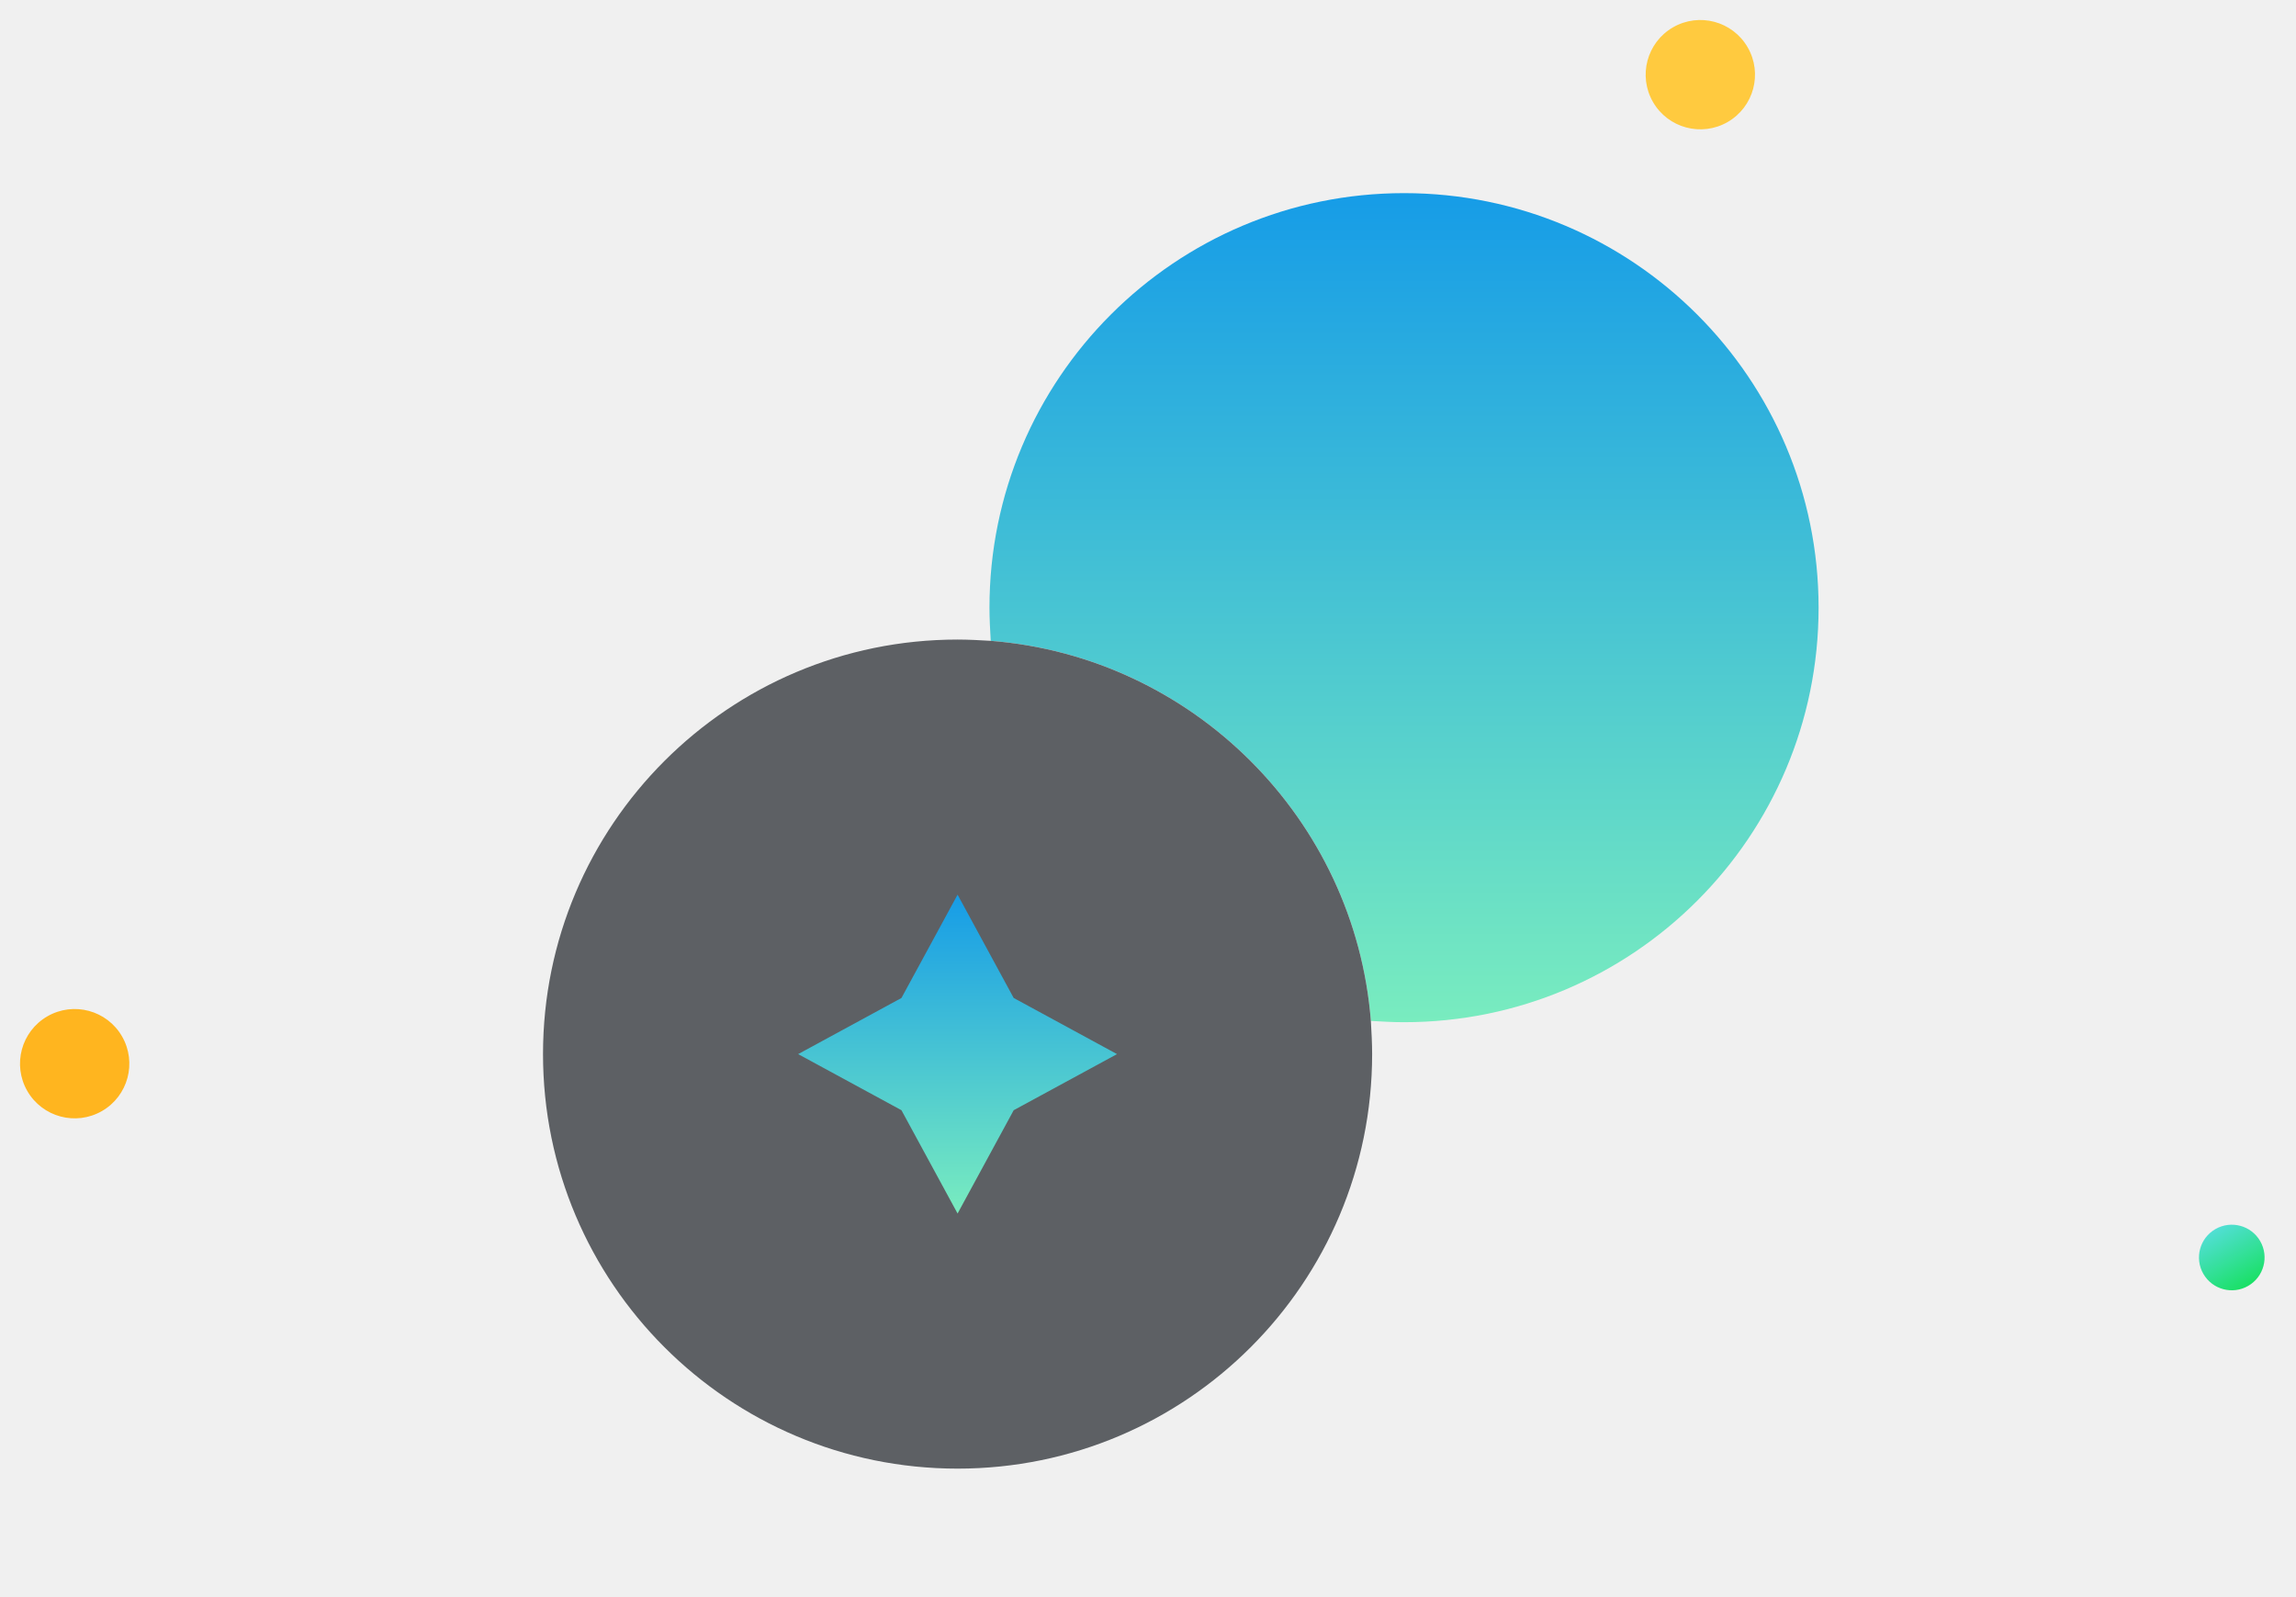
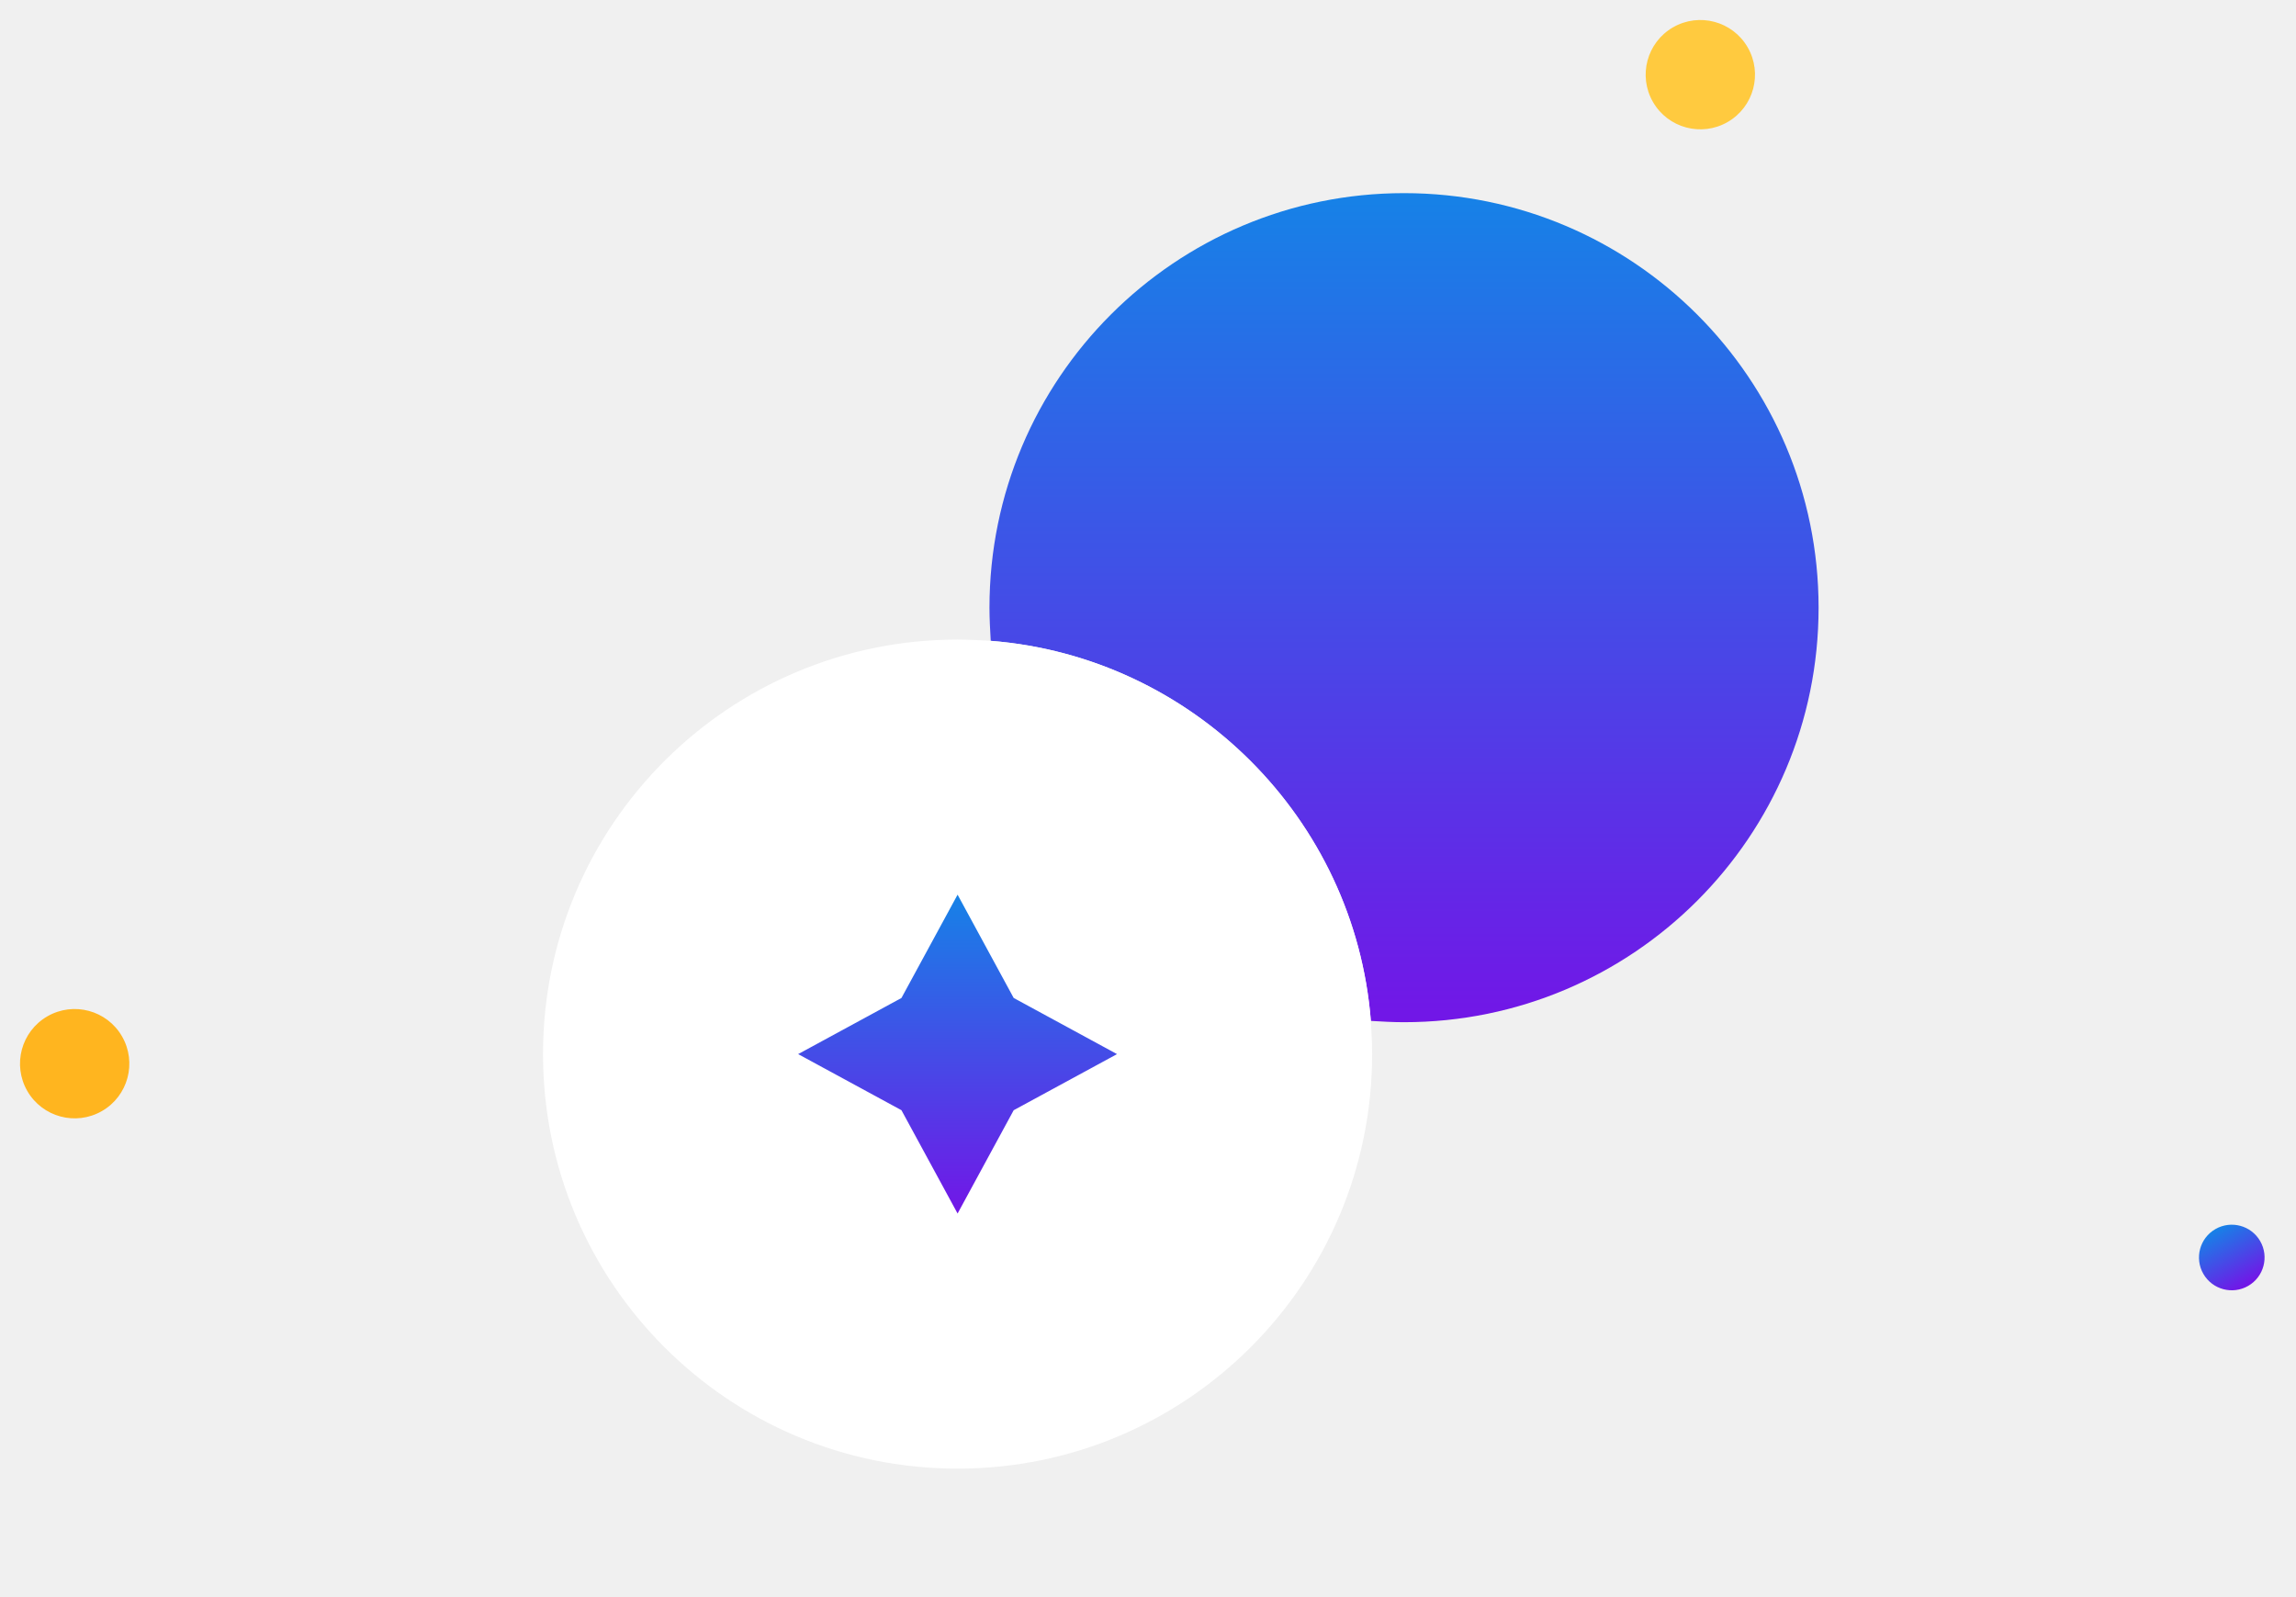
<svg xmlns="http://www.w3.org/2000/svg" width="105" height="73" viewBox="0 0 105 73" fill="none">
  <path d="M83.167 27.791C83.167 38.262 74.679 46.75 64.208 46.75C63.712 46.75 63.188 46.721 62.692 46.691C61.962 37.446 54.554 30.037 45.308 29.308C45.279 28.812 45.25 28.287 45.25 27.791C45.25 17.32 53.737 8.833 64.208 8.833C74.679 8.833 83.167 17.32 83.167 27.791Z" fill="url(#paint0_linear_3779_12918)" />
-   <path d="M62.75 48.208C62.75 58.679 54.262 67.167 43.792 67.167C33.321 67.167 24.833 58.679 24.833 48.208C24.833 37.737 33.321 29.25 43.792 29.25C44.287 29.25 44.812 29.279 45.308 29.308C54.554 30.038 61.962 37.446 62.692 46.692C62.721 47.188 62.75 47.712 62.75 48.208Z" fill="#5D6064" />
+   <path d="M62.75 48.208C62.75 58.679 54.262 67.167 43.792 67.167C33.321 67.167 24.833 58.679 24.833 48.208C24.833 37.737 33.321 29.25 43.792 29.25C44.287 29.25 44.812 29.279 45.308 29.308C54.554 30.038 61.962 37.446 62.692 46.692C62.721 47.188 62.75 47.712 62.75 48.208Z" fill="#FFFFFF" />
  <path d="M41.225 45.642L43.792 40.917L46.358 45.642L51.083 48.209L46.358 50.775L43.792 55.5L41.225 50.775L36.5 48.209L41.225 45.642Z" fill="url(#paint1_linear_3779_12918)" />
  <path d="M100.764 58.261C101.178 58.978 102.096 59.224 102.813 58.81C103.53 58.396 103.776 57.478 103.362 56.761C102.948 56.044 102.03 55.798 101.313 56.212C100.596 56.626 100.35 57.544 100.764 58.261Z" fill="url(#paint2_linear_3779_12918)" />
  <path d="M1.25 49.898C1.94 51.093 3.469 51.503 4.665 50.812C5.861 50.122 6.27 48.593 5.58 47.398C4.89 46.202 3.361 45.792 2.165 46.482C0.969 47.173 0.56 48.702 1.25 49.898Z" fill="#FFB51F" />
  <path d="M75.594 4.665C76.284 5.861 77.814 6.27 79.009 5.58C80.205 4.89 80.615 3.361 79.924 2.165C79.234 0.969 77.705 0.56 76.509 1.25C75.314 1.94 74.904 3.469 75.594 4.665Z" fill="#FFCA3F" />
  <defs>
    <linearGradient id="paint0_linear_3779_12918" x1="64.208" y1="8.833" x2="64.208" y2="46.75" gradientUnits="userSpaceOnUse">
-       <stop stop-color="#169CE7" />
-       <stop offset="1" stop-color="#79ECBF" />
+       <stop stop-color="#1682E7" />
+       <stop offset="1" stop-color="#7216E7" />
    </linearGradient>
    <linearGradient id="paint1_linear_3779_12918" x1="43.792" y1="40.917" x2="43.792" y2="55.5" gradientUnits="userSpaceOnUse">
-       <stop stop-color="#169CE7" />
-       <stop offset="1" stop-color="#79ECBF" />
+       <stop stop-color="#1682E7" />
+       <stop offset="1" stop-color="#7216E7" />
    </linearGradient>
    <linearGradient id="paint2_linear_3779_12918" x1="101.305" y1="56.23" x2="102.76" y2="58.75" gradientUnits="userSpaceOnUse">
-       <stop stop-color="#51DFD4" />
-       <stop offset="1" stop-color="#1BE068" />
+       <stop stop-color="#1682E7" />
+       <stop offset="1" stop-color="#7216E7" />
    </linearGradient>
  </defs>
</svg>
